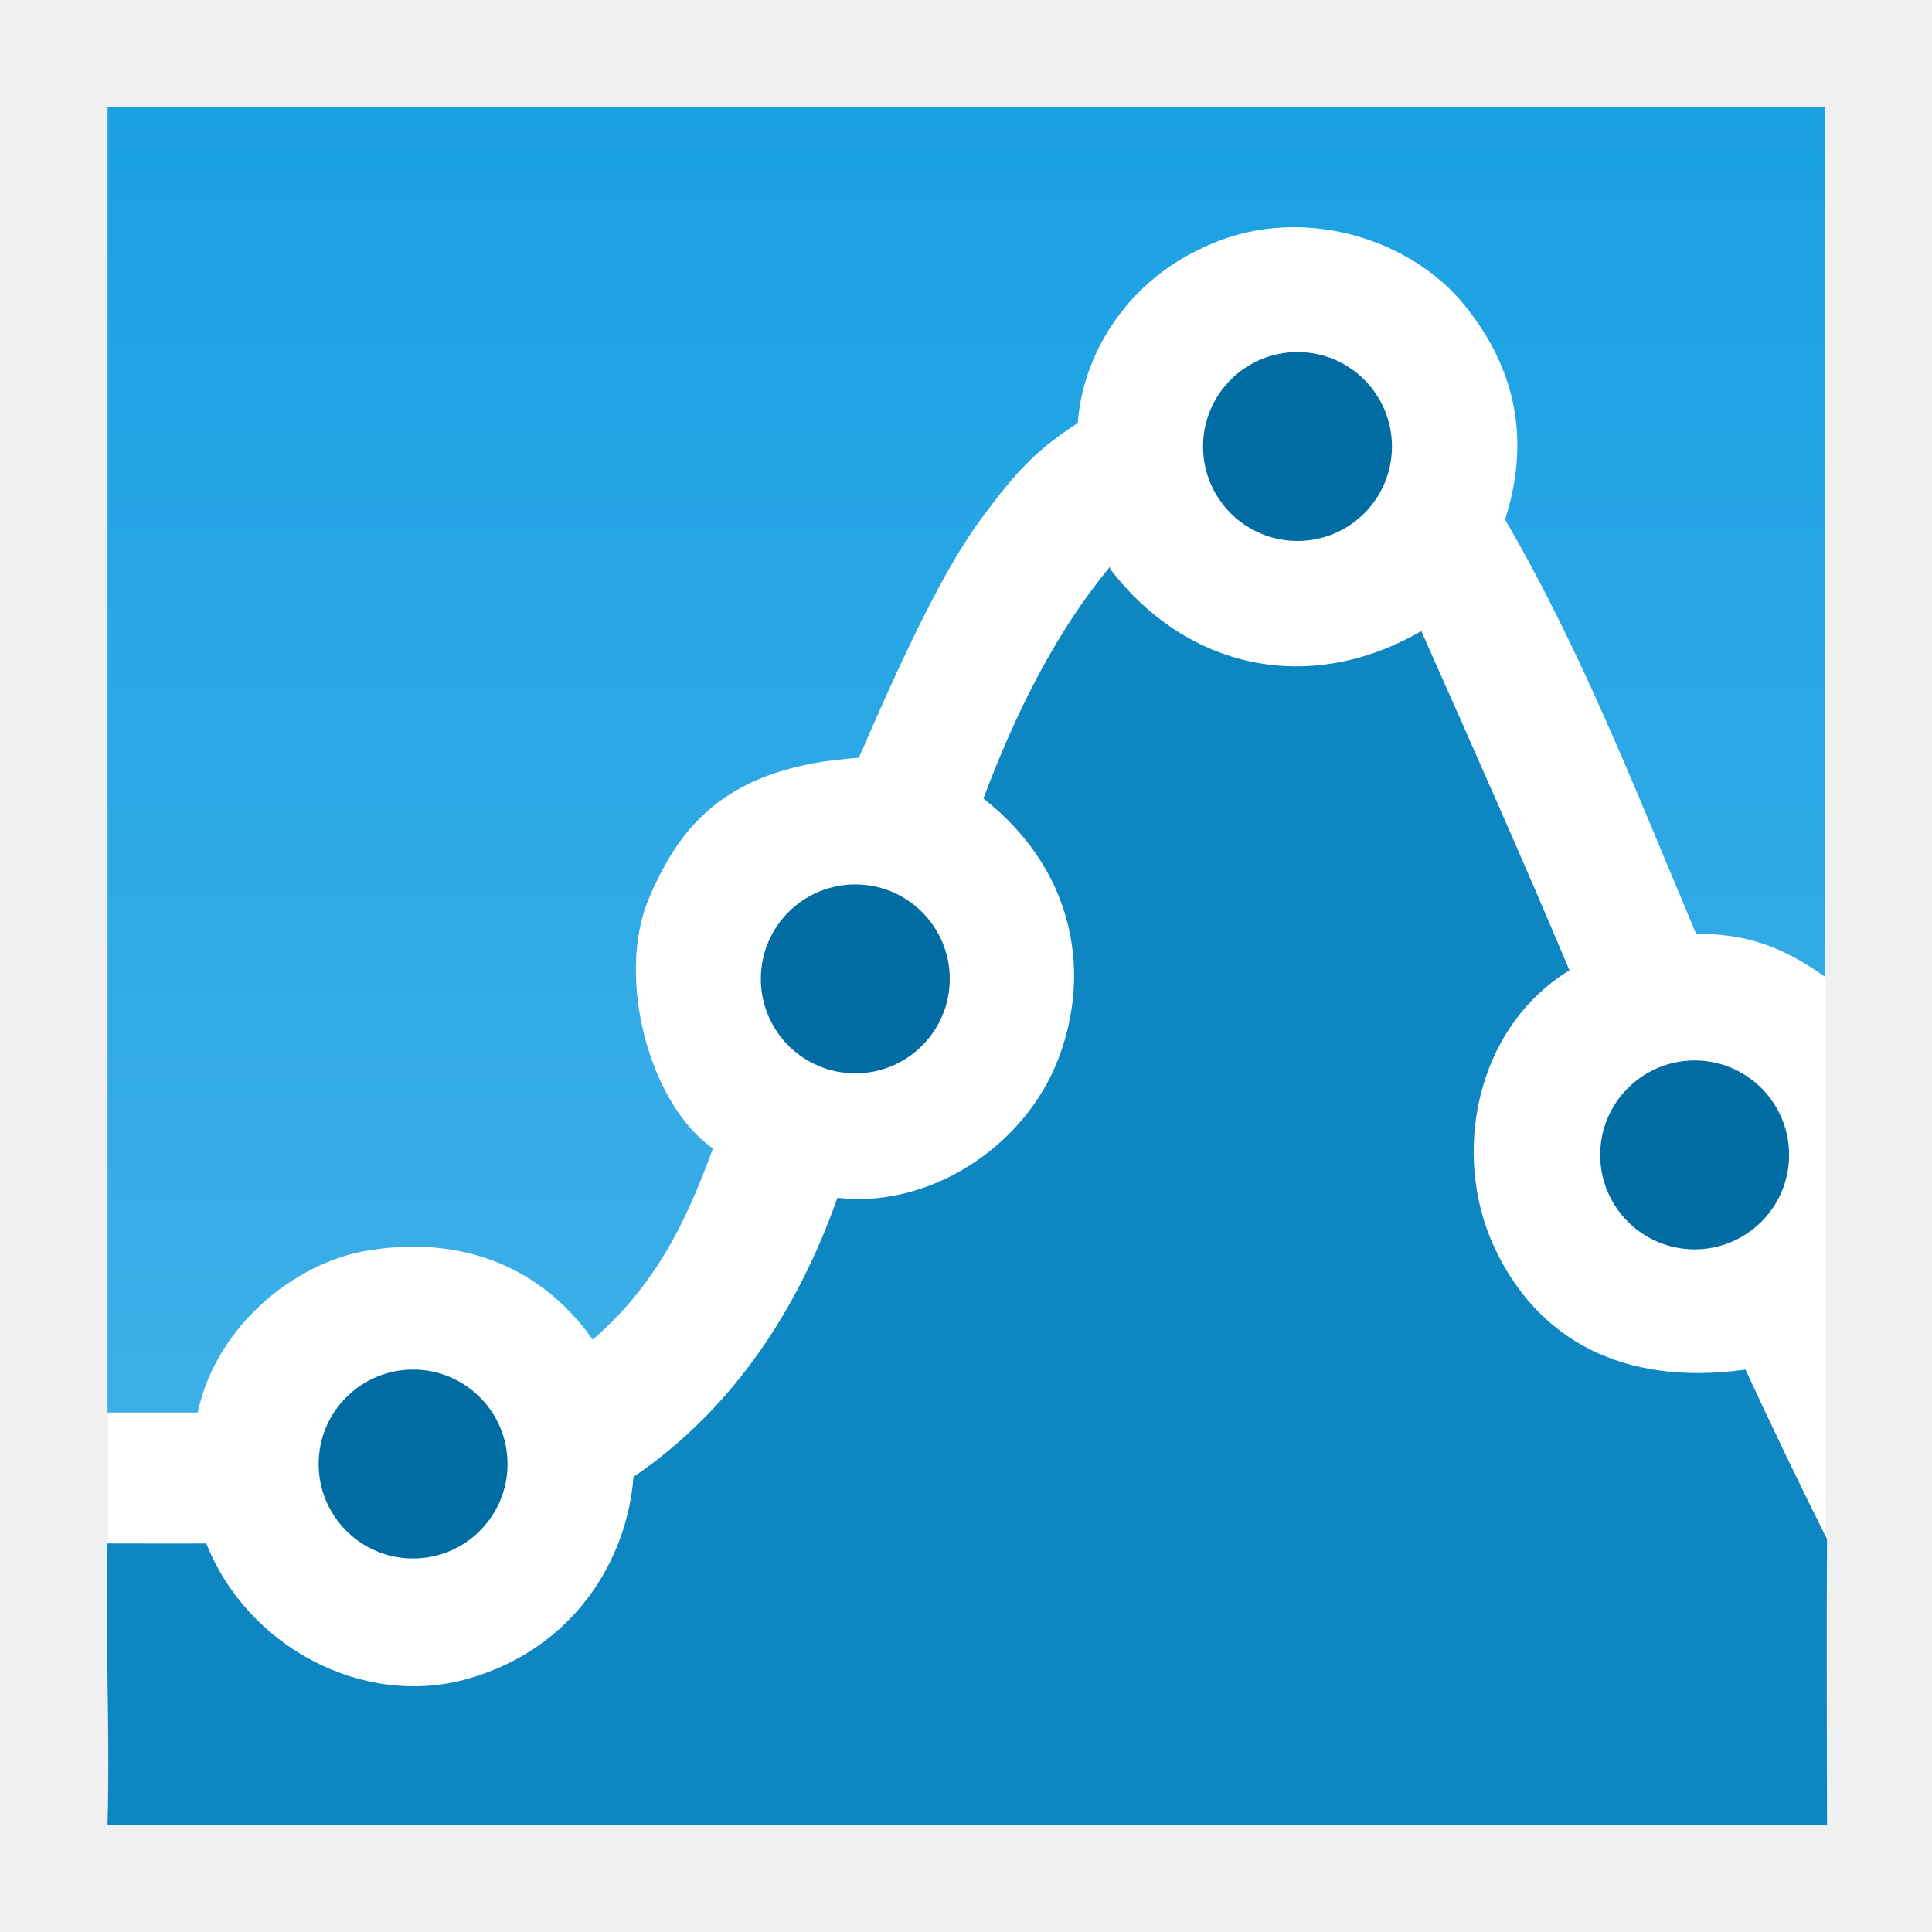
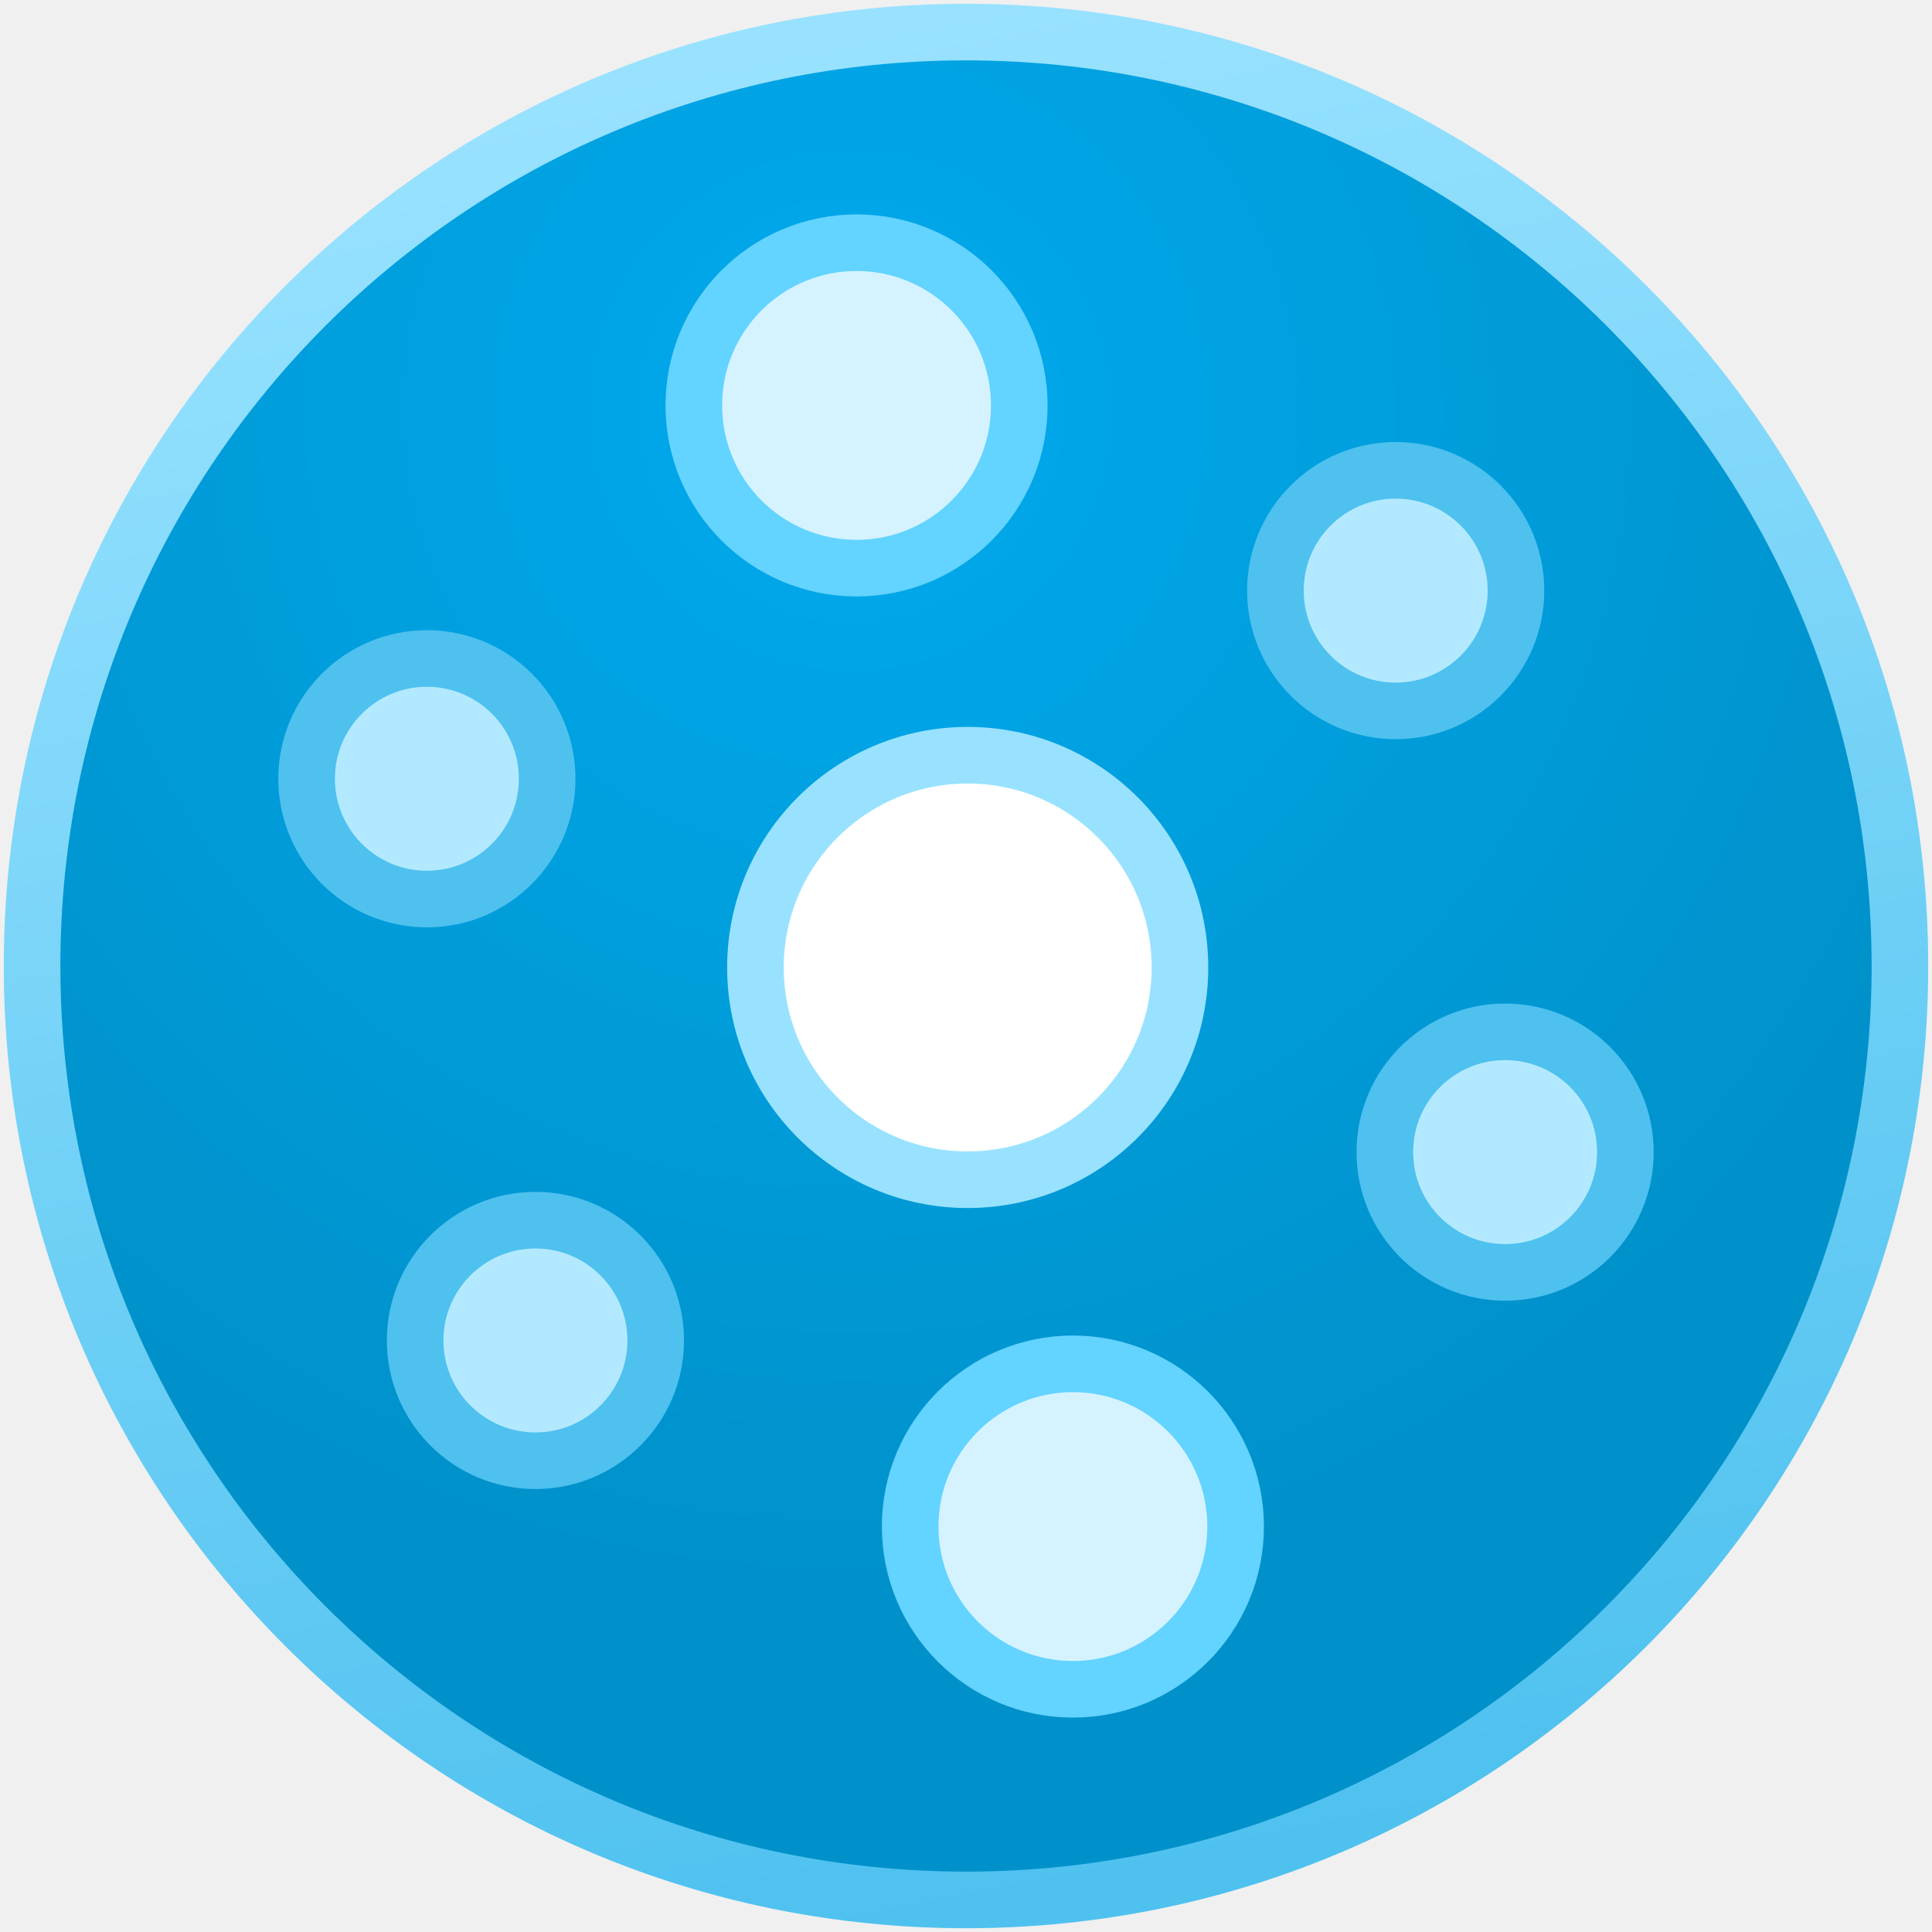
- <svg xmlns="http://www.w3.org/2000/svg" viewBox="0 0 90 90" version="1.1">
+ <svg xmlns="http://www.w3.org/2000/svg" viewBox="0 0 1024 1024">
  <defs>
-     <linearGradient id="gradient" x1="0.5" x2="0.5" y1="0" y2="1">
-       <stop stop-color="#1aa1e3" offset="0" />
-       <stop stop-color="#3dafe8" offset="1" />
+     <radialGradient id="gradient-1" gradientUnits="userSpaceOnUse" cx="152.286" cy="126.898" r="330" gradientTransform="matrix(0.638467, -1.091841, 1.097297, 0.641658, 52.72718, 218.4342)">
+       <stop offset="0" style="stop-color: rgb(0, 170, 237);" />
+       <stop offset="1" style="stop-color: rgb(0, 145, 202);" />
+     </radialGradient>
+     <linearGradient id="gradient-0" gradientUnits="userSpaceOnUse" x1="330" y1="0" x2="330" y2="660" gradientTransform="matrix(0.980745, -0.195296, 0.195753, 0.983035, -58.66324, 70.69793)">
+       <stop offset="0" style="stop-color: rgb(152, 226, 255);" />
+       <stop offset="1" style="stop-color: rgb(78, 193, 239);" />
    </linearGradient>
  </defs>
-   <g transform="matrix(1, 0, 0, 1, 5.043002, 5.000003)">
-     <rect fill="#ffffff" width="80" height="80" />
-     <path fill="url(#gradient)" d="M -0.033 0 L 79.967 0 L 79.967 40.5 C 77.867 39 76.167 38.5 73.967 38.5 C 71.067 31.6 68.567 25.2 65.067 19.2 C 66.167 15.8 65.767 12.4 63.167 9.2 C 60.567 6 55.267 4.4 50.867 6.6 C 47.267 8.3 45.367 11.7 45.167 14.7 C 43.367 15.9 42.467 16.7 40.567 19.3 C 38.667 21.9 36.567 26.6 34.967 30.3 C 28.967 30.7 26.667 33.3 25.167 36.9 C 23.667 40.5 25.167 46.4 28.167 48.5 C 26.867 52.1 25.367 55 22.567 57.4 C 19.867 53.6 15.967 52.7 12.467 53.2 C 8.967 53.6 5.067 56.6 4.167 60.8 L -0.033 60.8 Z" />
-     <path fill="#0d86c2" d="M 46.667 21.5 C 50.267 26.2 55.967 27.4 61.167 24.4 C 63.567 29.8 65.967 35.2 68.067 40.2 C 63.667 42.9 62.567 48.8 64.567 53.1 C 66.567 57.4 70.567 59.6 76.267 58.8 C 77.567 61.6 78.767 64.1 80.067 66.7 C 80.037 71.2 80.063 75.9 80.067 80 L -0.033 80 C 0.086 75.3 -0.153 71.1 -0.033 66.9 C 1.467 66.9 3.167 66.91 4.567 66.9 C 6.467 71.7 11.867 74.6 16.767 73.2 C 21.667 71.8 24.167 67.7 24.467 63.8 C 29.167 60.6 32.167 55.9 33.967 50.8 C 38.167 51.3 42.667 48.5 44.267 44.3 C 45.867 40.1 44.867 35.4 40.767 32.2 C 42.267 28.2 44.167 24.4 46.667 21.4 Z" />
-     <circle fill="#016ca1" cy="63.2" cx="14.2" r="4.4" />
-     <circle fill="#016ca1" cy="40.6" cx="34.8" r="4.4" />
-     <circle fill="#016ca1" cy="15.8" cx="55.4" r="4.4" />
-     <circle fill="#016ca1" cy="48.8" cx="73.9" r="4.4" />
+   <g transform="matrix(1.5, 0, 0, 1.5, 17, 17)">
+     <g>
+       <circle style="fill: url(#gradient-1); stroke: url(#gradient-0); stroke-width: 20px;" cx="330" cy="330" r="330" />
+       <g transform="matrix(1, 0, 0, 1, 76.24352, 77.18349)">
+         <circle style="fill: rgb(255, 255, 255); stroke: rgb(152, 226, 255); stroke-width: 20px;" cx="254.358" cy="253.337" r="75" />
+         <circle style="fill: rgb(212, 243, 255); stroke: rgb(99, 211, 255); stroke-width: 20px;" cx="215.084" cy="54.739" r="57.5" />
+         <circle style="stroke: rgb(78, 193, 239); fill: rgb(179, 233, 255); stroke-width: 20px;" cx="63.26" cy="186.66" r="42.5" />
+         <circle style="stroke: rgb(78, 193, 239); fill: rgb(179, 233, 255); stroke-width: 20px;" cx="405.584" cy="120.172" r="42.5" />
+         <circle style="stroke: rgb(78, 193, 239); fill: rgb(179, 233, 255); stroke-width: 20px;" cx="444.253" cy="318.582" r="42.5" />
+         <circle style="stroke: rgb(78, 193, 239); fill: rgb(179, 233, 255); stroke-width: 20px;" cx="101.614" cy="385.13" r="42.5" />
+         <circle style="fill: rgb(212, 243, 255); stroke: rgb(99, 211, 255); stroke-width: 20px;" cx="291.529" cy="450.894" r="57.5" />
+       </g>
+     </g>
  </g>
</svg>
